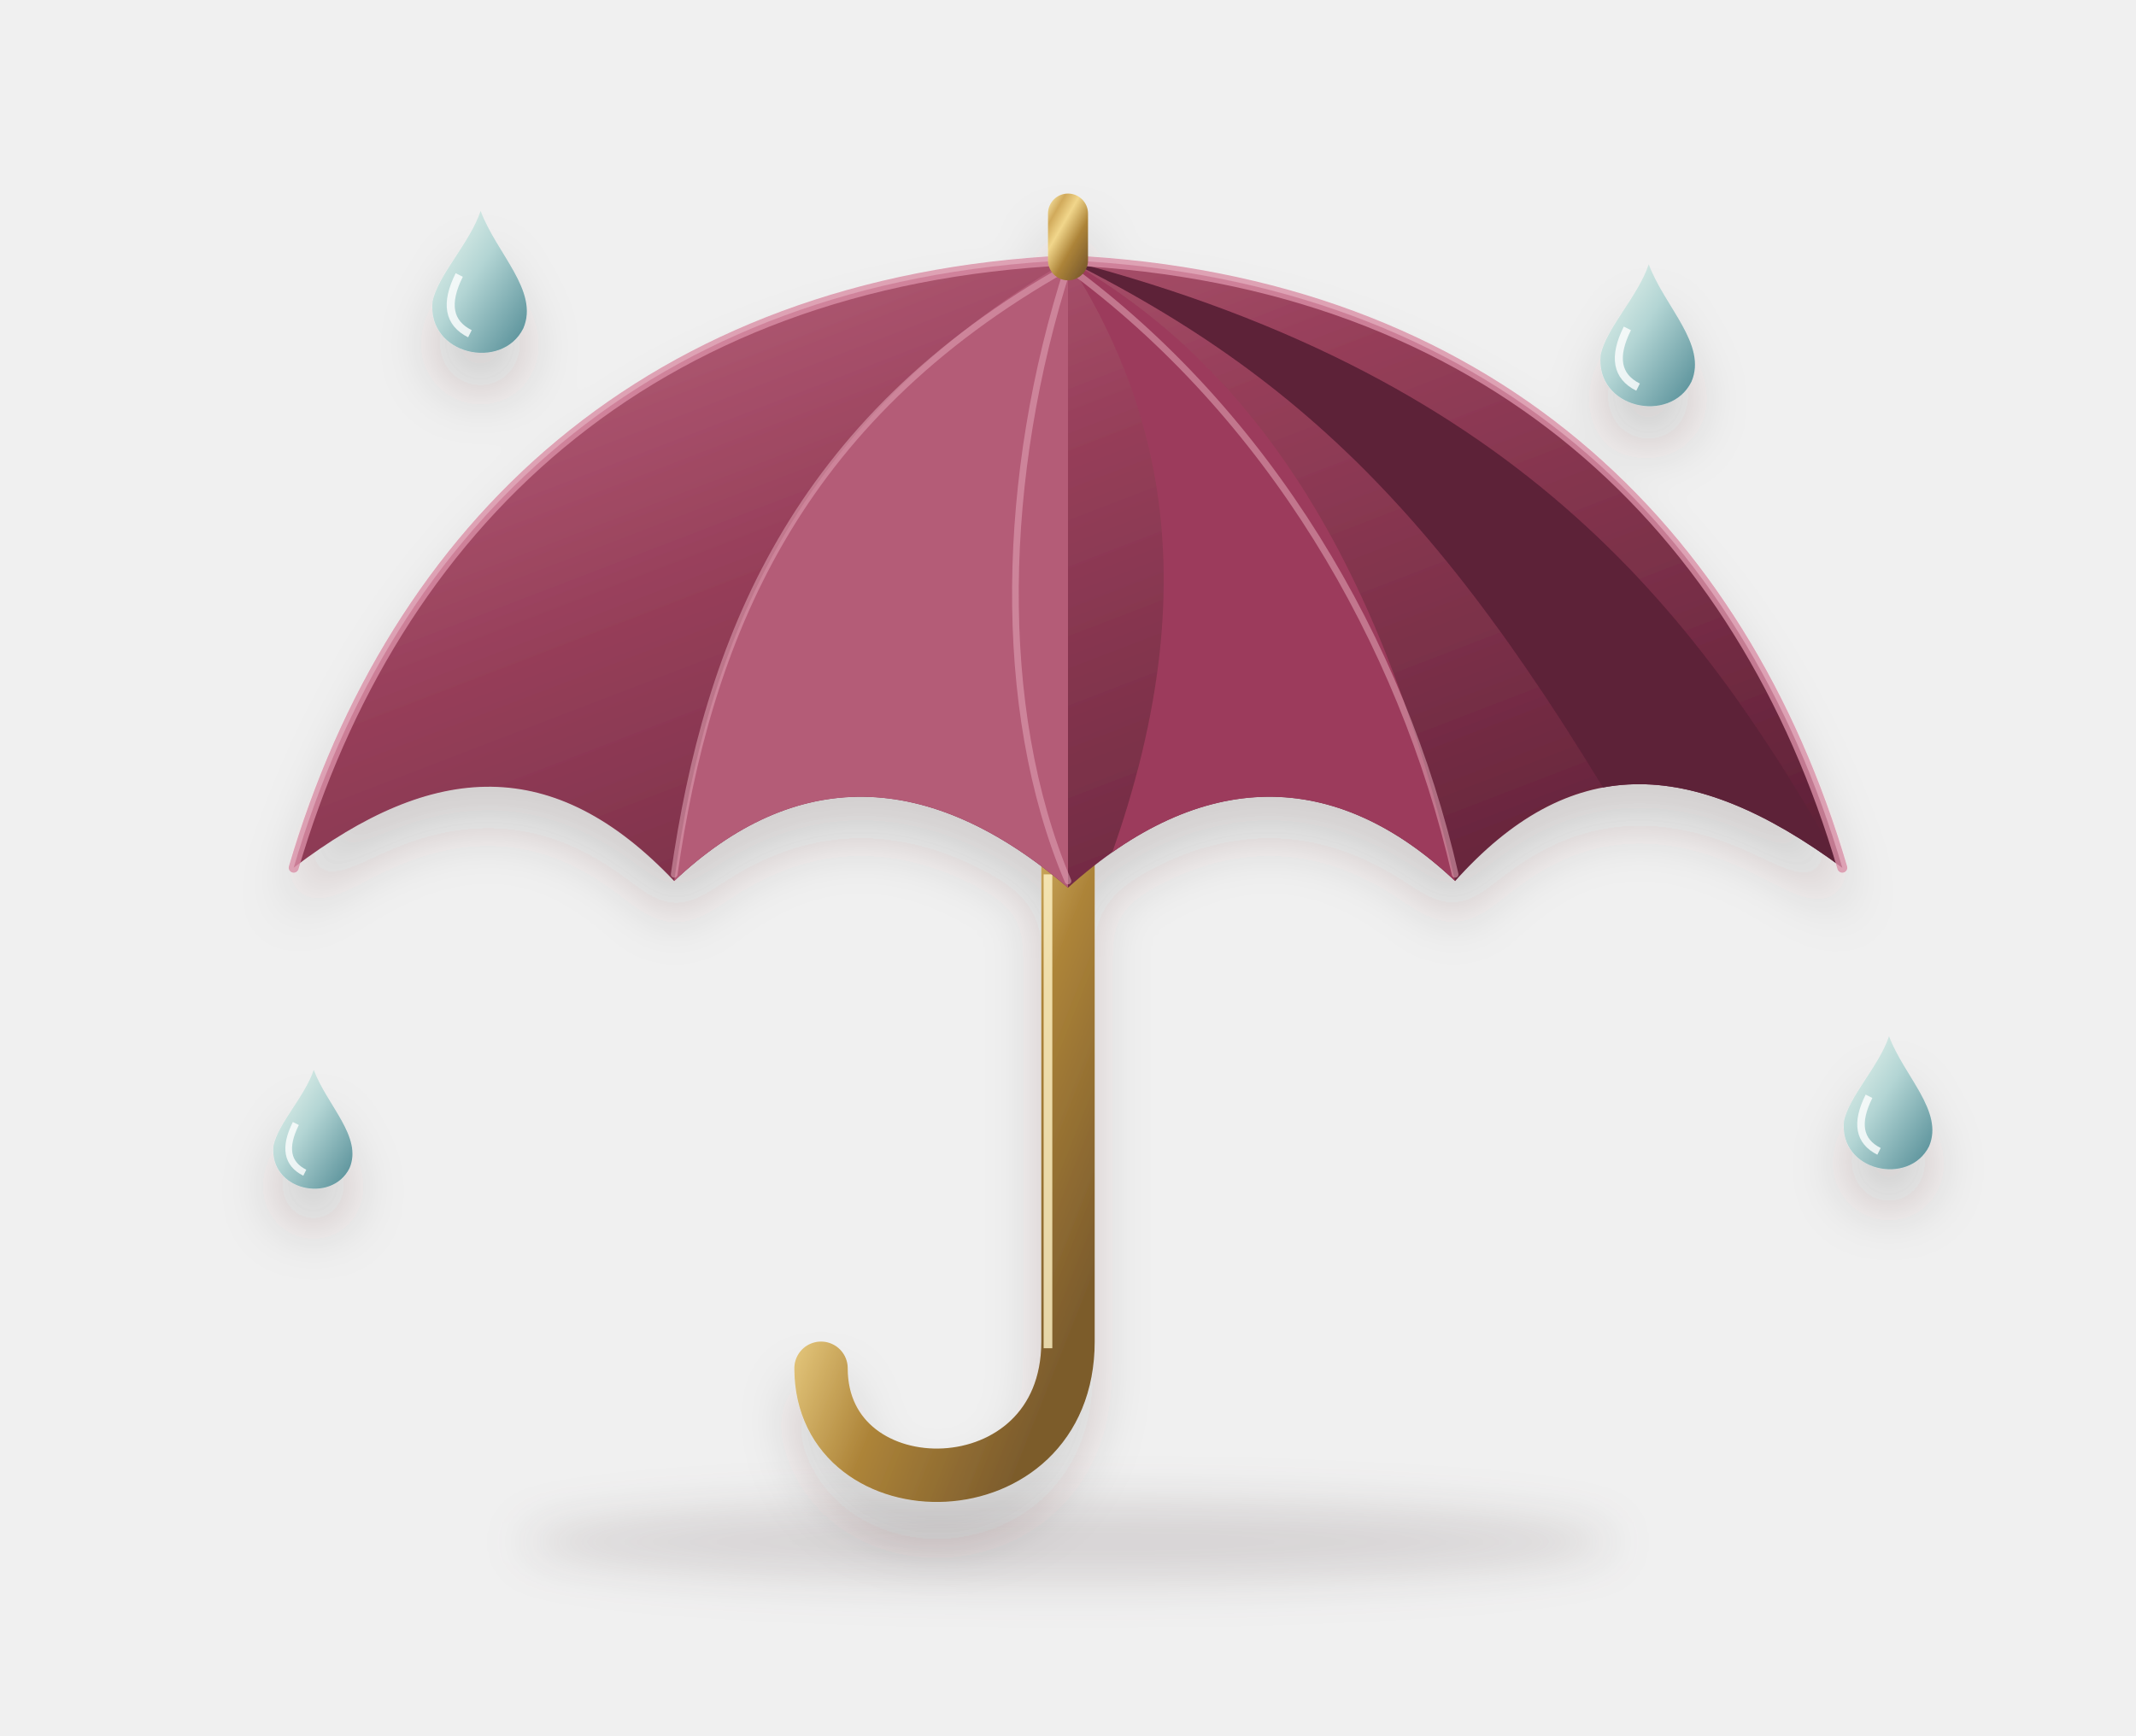
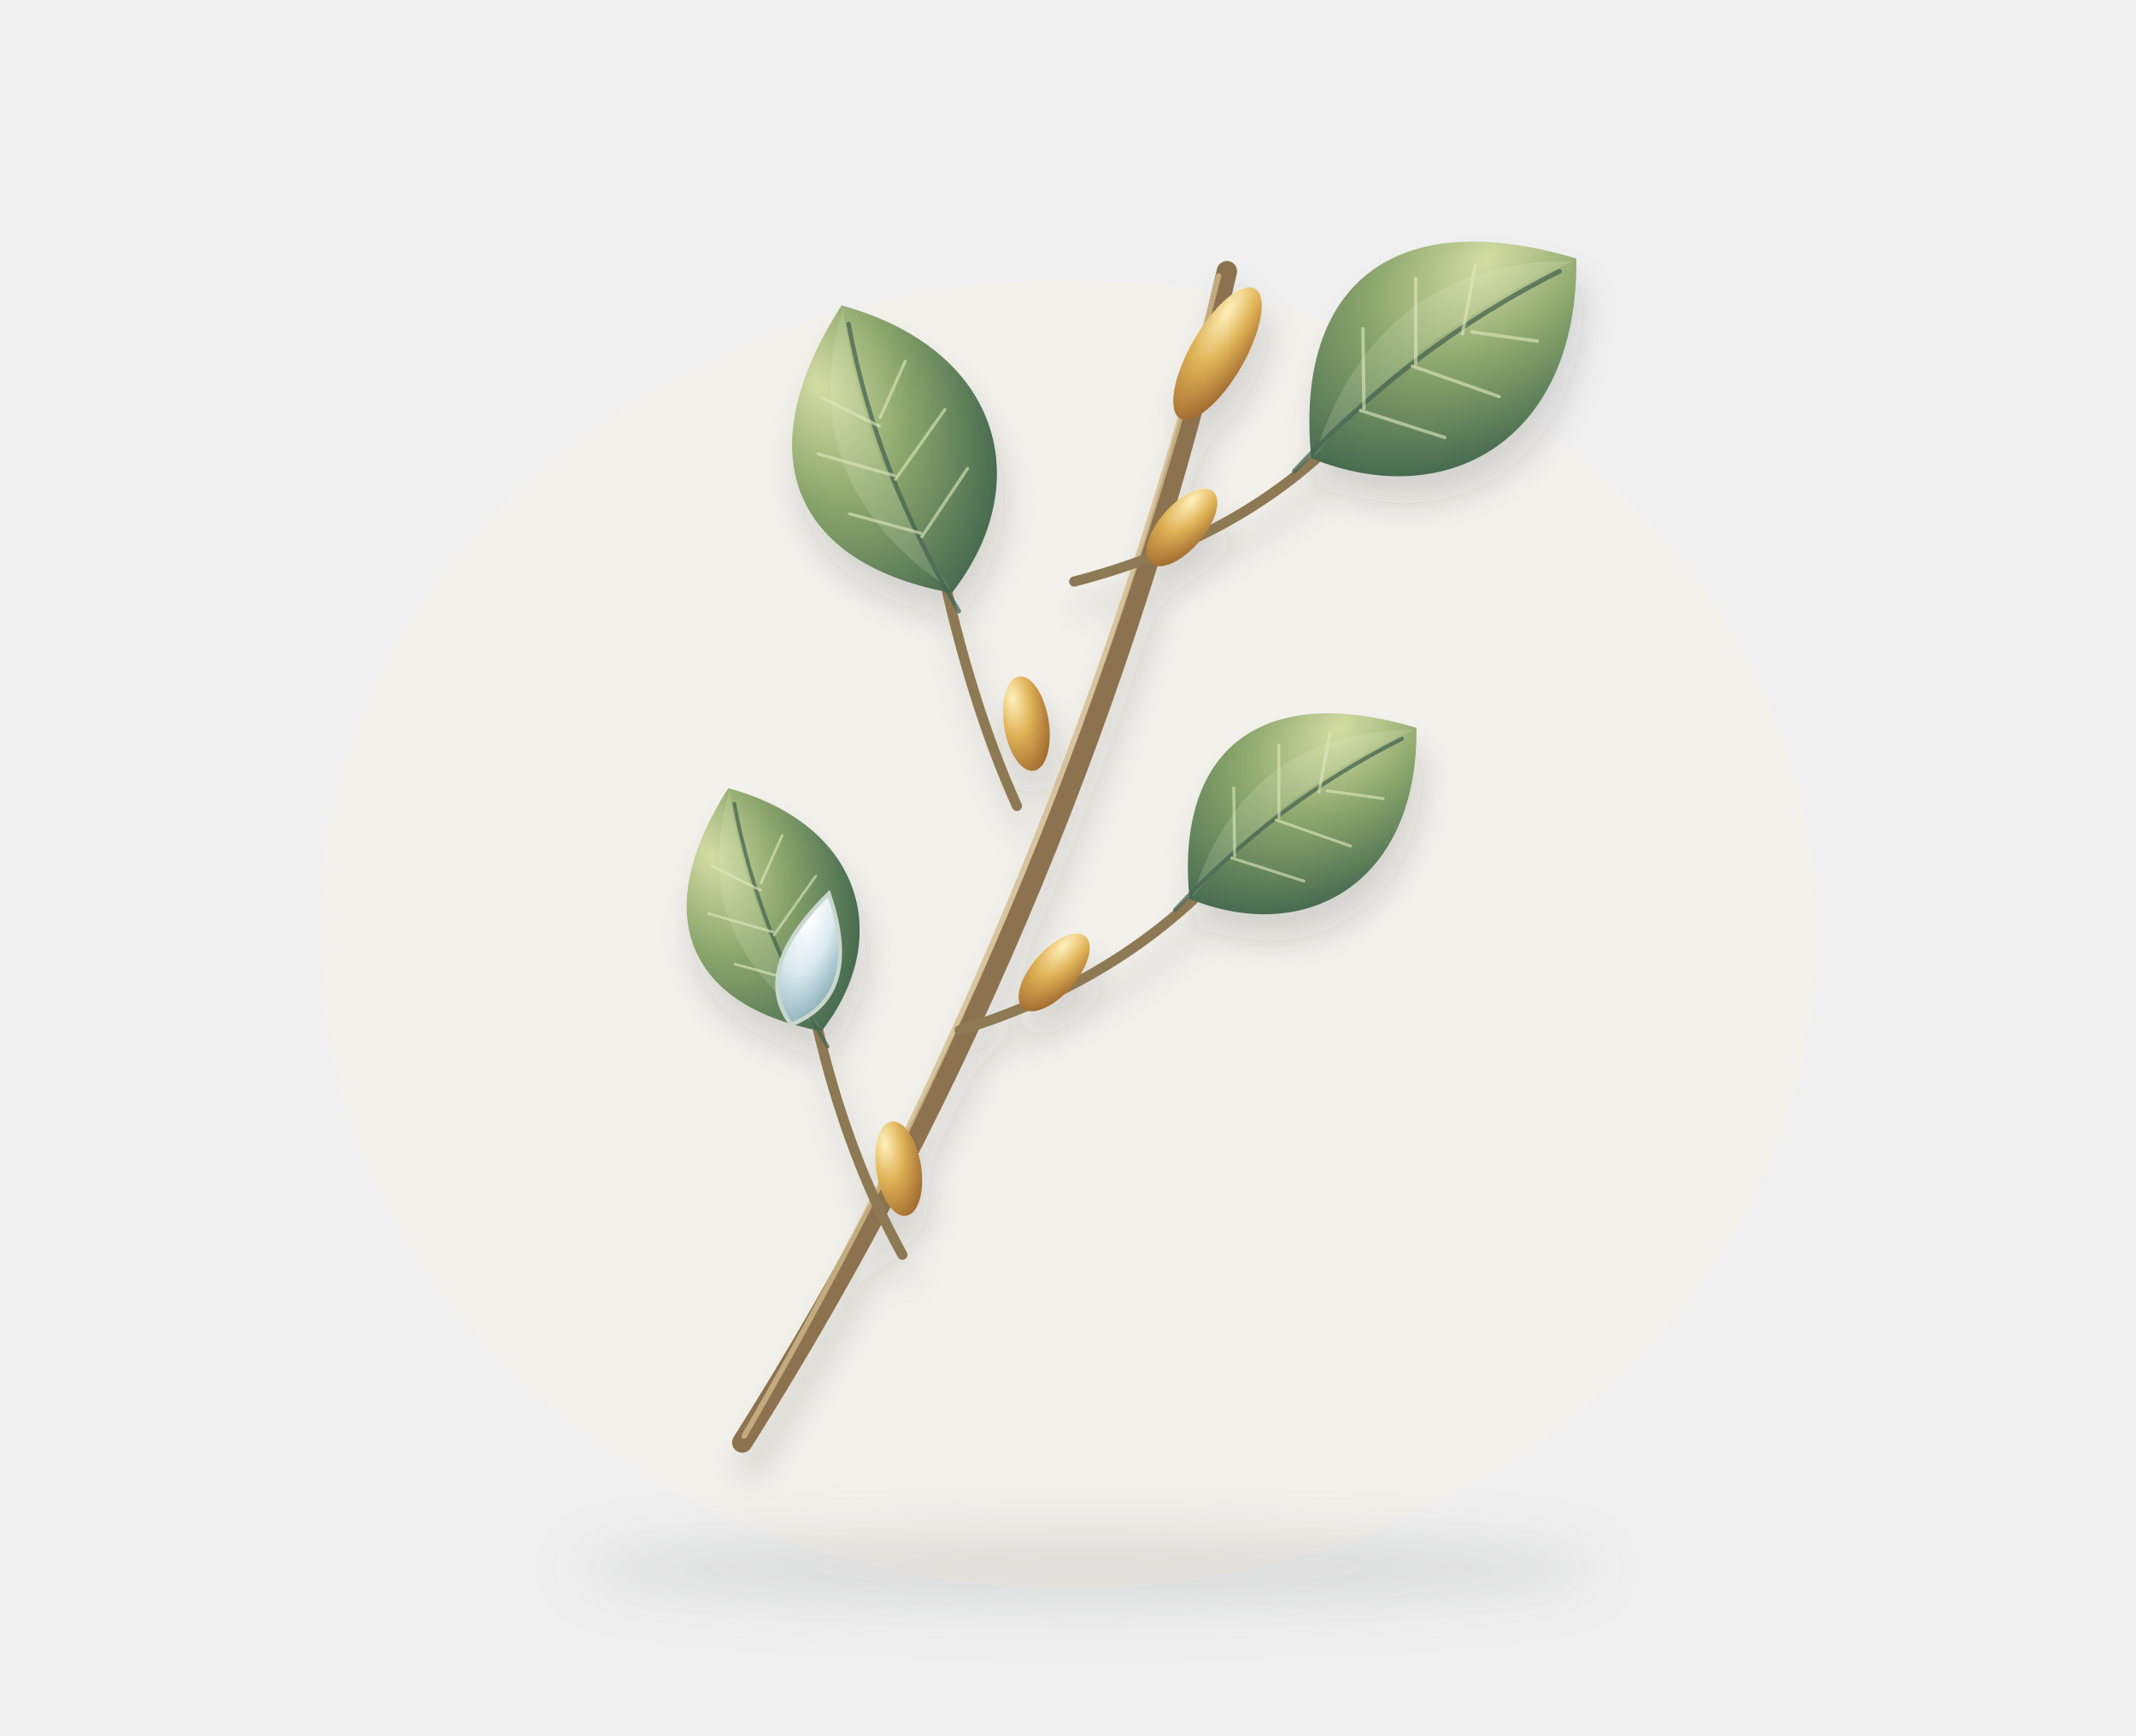
<svg xmlns="http://www.w3.org/2000/svg" viewBox="0 0 320 260" role="img" aria-labelledby="kv-month-4-title kv-month-4-description">
  <defs>
    <linearGradient id="kv-month-4-paper" x1="0" y1="0" x2=".85" y2="1">
      <stop stop-color="#fffaf0" />
      <stop offset=".57" stop-color="#eee5d4" />
      <stop offset="1" stop-color="#b7ae9c" />
    </linearGradient>
    <linearGradient id="kv-month-4-wine" x1="0" y1="0" x2=".95" y2="1">
      <stop stop-color="#bf6a83" />
      <stop offset=".4" stop-color="#973f5a" />
      <stop offset="1" stop-color="#5d2036" />
    </linearGradient>
    <linearGradient id="kv-month-4-teal" x1="0" y1="0" x2="1" y2="1">
      <stop stop-color="#8ec5b8" />
      <stop offset=".48" stop-color="#488c80" />
      <stop offset="1" stop-color="#24574f" />
    </linearGradient>
    <linearGradient id="kv-month-4-gold" x1="0" y1="0" x2=".8" y2="1">
      <stop stop-color="#fff2b7" />
      <stop offset=".22" stop-color="#d1aa5b" />
      <stop offset=".4" stop-color="#f1d68b" />
      <stop offset=".67" stop-color="#ad8439" />
      <stop offset="1" stop-color="#7b5b2c" />
    </linearGradient>
    <linearGradient id="kv-month-4-metal" x1="0" y1="0" x2="1" y2=".9">
      <stop stop-color="#fafdfb" />
      <stop offset=".2" stop-color="#c6d0d0" />
      <stop offset=".43" stop-color="#fbfcf3" />
      <stop offset=".6" stop-color="#9cabae" />
      <stop offset="1" stop-color="#4c636d" />
    </linearGradient>
    <linearGradient id="kv-month-4-ink" x1="0" y1="0" x2=".7" y2="1">
      <stop stop-color="#66747d" />
      <stop offset=".45" stop-color="#35424f" />
      <stop offset="1" stop-color="#17242f" />
    </linearGradient>
    <radialGradient id="kv-month-4-glass" cx="30%" cy="20%" r="85%">
      <stop stop-color="#fff" stop-opacity=".9" />
      <stop offset=".5" stop-color="#eaf5ed" stop-opacity=".3" />
      <stop offset="1" stop-color="#86a3ae" stop-opacity=".55" />
    </radialGradient>
    <filter id="kv-month-4-shadow" x="-35%" y="-35%" width="180%" height="190%">
      <feDropShadow dx="0" dy="6" stdDeviation="4" flood-color="#35262d" flood-opacity=".17" />
    </filter>
    <filter id="kv-month-4-soft" x="-50%" y="-100%" width="200%" height="300%">
      <feGaussianBlur stdDeviation="3.5" />
    </filter>
  </defs>
  <defs>
-     <linearGradient id="kv-month-4-rain" x1="0" y1="0" x2="1" y2="1">
-       <stop stop-color="#eff9f1" />
-       <stop offset=".45" stop-color="#b3d5d4" />
-       <stop offset="1" stop-color="#508a94" />
+     <radialGradient id="kv-month-4-m-green" cx="28%" cy="22%" r="85%">
+       <stop stop-color="#b1c6a0" />
+       <stop offset=".47" stop-color="#62866b" />
+       <stop offset="1" stop-color="#244c43" />
+     </radialGradient>
+     <radialGradient id="kv-month-4-m-leaf" cx="28%" cy="22%" r="85%">
+       <stop stop-color="#d4dca3" />
+       <stop offset=".47" stop-color="#8ba66c" />
+       <stop offset="1" stop-color="#43674e" />
+     </radialGradient>
+     <radialGradient id="kv-month-4-m-ice" cx="28%" cy="22%" r="85%">
+       <stop stop-color="#ffffff" />
+       <stop offset=".47" stop-color="#dbeaf0" />
+       <stop offset="1" stop-color="#8aafb9" />
+     </radialGradient>
+     <radialGradient id="kv-month-4-m-petal" cx="28%" cy="22%" r="85%">
+       <stop stop-color="#ffffff" />
+       <stop offset=".47" stop-color="#f4f3e7" />
+       <stop offset="1" stop-color="#c2d0c0" />
+     </radialGradient>
+     <radialGradient id="kv-month-4-m-wood" cx="28%" cy="22%" r="85%">
+       <stop stop-color="#dfb47d" />
+       <stop offset=".47" stop-color="#956b43" />
+       <stop offset="1" stop-color="#523a2d" />
+     </radialGradient>
+     <radialGradient id="kv-month-4-m-woodDark" cx="28%" cy="22%" r="85%">
+       <stop stop-color="#c49866" />
+       <stop offset=".47" stop-color="#7e583b" />
+       <stop offset="1" stop-color="#422e26" />
+     </radialGradient>
+     <radialGradient id="kv-month-4-m-purple" cx="28%" cy="22%" r="85%">
+       <stop stop-color="#e4d8e7" />
+       <stop offset=".47" stop-color="#ad8bb8" />
+       <stop offset="1" stop-color="#6a4f7e" />
+     </radialGradient>
+     <radialGradient id="kv-month-4-m-berry" cx="28%" cy="22%" r="85%">
+       <stop stop-color="#f7a3a0" />
+       <stop offset=".47" stop-color="#b13a51" />
+       <stop offset="1" stop-color="#67283b" />
+     </radialGradient>
+     <radialGradient id="kv-month-4-m-apple" cx="28%" cy="22%" r="85%">
+       <stop stop-color="#f0b89d" />
+       <stop offset=".47" stop-color="#b95855" />
+       <stop offset="1" stop-color="#762e43" />
+     </radialGradient>
+     <radialGradient id="kv-month-4-m-gold" cx="28%" cy="22%" r="85%">
+       <stop stop-color="#fae4a3" />
+       <stop offset=".47" stop-color="#c8a463" />
+       <stop offset="1" stop-color="#80603f" />
+     </radialGradient>
+     <radialGradient id="kv-month-4-m-copper" cx="28%" cy="22%" r="85%">
+       <stop stop-color="#efbf82" />
+       <stop offset=".47" stop-color="#ce8251" />
+       <stop offset="1" stop-color="#854b3c" />
+     </radialGradient>
+     <radialGradient id="kv-month-4-m-amber" cx="28%" cy="22%" r="85%">
+       <stop stop-color="#fff1bb" />
+       <stop offset=".47" stop-color="#dfb256" />
+       <stop offset="1" stop-color="#a16c31" />
+     </radialGradient>
+     <radialGradient id="kv-month-4-m-wax" cx="28%" cy="22%" r="85%">
+       <stop stop-color="#fffdf0" />
+       <stop offset=".47" stop-color="#ece4cd" />
+       <stop offset="1" stop-color="#c6bc9f" />
+     </radialGradient>
+     <radialGradient id="kv-month-4-m-pearl" cx="28%" cy="22%" r="85%">
+       <stop stop-color="#ffffff" />
+       <stop offset=".47" stop-color="#ede6dc" />
+       <stop offset="1" stop-color="#b1aaa3" />
+     </radialGradient>
+     <linearGradient id="kv-month-4-m-glass" x1="0" x2="1">
+       <stop stop-color="#d9e4df" stop-opacity=".8" />
+       <stop offset=".12" stop-color="#fff" stop-opacity=".72" />
+       <stop offset=".4" stop-color="#e3ebe3" stop-opacity=".1" />
+       <stop offset=".82" stop-color="#baccc6" stop-opacity=".38" />
+       <stop offset="1" stop-color="#718e88" stop-opacity=".48" />
    </linearGradient>
-     <clipPath id="kv-month-4-canopy">
-       <path d="M44 130C59 79 97 42 160 39 223 42 261 79 276 130 253 113 235 113 218 132 200 115 180 115 160 133 139 115 119 115 101 132 83 113 65 114 44 130Z" />
-     </clipPath>
+     <linearGradient id="kv-month-4-m-ribbon" x1="0" y1="0" x2="1" y2="1">
+       <stop stop-color="#b95f70" />
+       <stop offset=".43" stop-color="#853a50" />
+       <stop offset=".72" stop-color="#9d425a" />
+       <stop offset="1" stop-color="#60283d" />
+     </linearGradient>
+     <radialGradient id="kv-month-4-m-flame" cx="40%" cy="70%">
+       <stop stop-color="#fffce2" />
+       <stop offset=".42" stop-color="#ffe1a2" />
+       <stop offset=".8" stop-color="#e6ab5c" />
+       <stop offset="1" stop-color="#c47c48" />
+     </radialGradient>
+     <filter id="kv-month-4-m-shadow" x="-40%" y="-40%" width="180%" height="195%">
+       <feDropShadow dx="1" dy="4" stdDeviation="2.4" flood-color="#2b3330" flood-opacity=".16" />
+     </filter>
+     <filter id="kv-month-4-m-blur" x="-50%" y="-150%" width="200%" height="400%">
+       <feGaussianBlur stdDeviation="4" />
+     </filter>
  </defs>
-   <ellipse cx="160" cy="231" rx="82" ry="6" fill="#473039" opacity=".15" filter="url(#kv-month-4-soft)" />
-   <g filter="url(#kv-month-4-shadow)">
-     <path d="M160 105V201C160 227 123 227 123 205" fill="none" stroke="url(#kv-month-4-gold)" stroke-width="8" stroke-linecap="round" />
-     <path d="M157 131V202" stroke="#fff4c7" stroke-width="1.3" opacity=".8" />
-     <path d="M44 130C59 79 97 42 160 39 223 42 261 79 276 130 253 113 235 113 218 132 200 115 180 115 160 133 139 115 119 115 101 132 83 113 65 114 44 130Z" fill="url(#kv-month-4-wine)" />
-     <g clip-path="url(#kv-month-4-canopy)">
-       <path d="M160 39C119 63 106 96 101 132L160 145Z" fill="#b45b77" />
-       <path d="M160 39C176 64 182 96 160 144L218 132C207 84 188 55 160 39Z" fill="#9c3b5b" />
-       <path d="M160 39C229 57 255 93 276 130L254 142C222 84 200 59 160 39Z" fill="#5d2038" />
-     </g>
-     <path d="M44 130C59 79 97 42 160 39 223 42 261 79 276 130" fill="none" stroke="#d98fa6" stroke-width="1.5" stroke-linecap="round" stroke-linejoin="round" opacity="0.8" />
-     <path d="M160 40C119 63 106 96 101 131M160 40C150 71 149 106 160 132M160 40C190 62 210 96 218 131" fill="none" stroke="#e2a5b7" stroke-width="1" stroke-linecap="round" stroke-linejoin="round" opacity="0.55" />
-     <rect x="157" y="29" width="6" height="13" rx="3" fill="url(#kv-month-4-gold)" />
-     <g transform="translate(72 42) scale(0.8)">
-       <path d="M0-13C3-5 11 2 8 9 4 17-10 14-9 4-8-1-2-7 0-13Z" fill="url(#kv-month-4-rain)" />
-       <path d="M-4-1Q-8 7-2 10" stroke="#ffffff" stroke-width="1.5" fill="none" opacity=".8" />
-     </g>
-     <g transform="translate(247 50) scale(0.8)">
-       <path d="M0-13C3-5 11 2 8 9 4 17-10 14-9 4-8-1-2-7 0-13Z" fill="url(#kv-month-4-rain)" />
-       <path d="M-4-1Q-8 7-2 10" stroke="#ffffff" stroke-width="1.5" fill="none" opacity=".8" />
-     </g>
-     <g transform="translate(283 165) scale(0.75)">
-       <path d="M0-13C3-5 11 2 8 9 4 17-10 14-9 4-8-1-2-7 0-13Z" fill="url(#kv-month-4-rain)" />
-       <path d="M-4-1Q-8 7-2 10" stroke="#ffffff" stroke-width="1.5" fill="none" opacity=".8" />
-     </g>
-     <g transform="translate(47 169) scale(0.67)">
-       <path d="M0-13C3-5 11 2 8 9 4 17-10 14-9 4-8-1-2-7 0-13Z" fill="url(#kv-month-4-rain)" />
-       <path d="M-4-1Q-8 7-2 10" stroke="#ffffff" stroke-width="1.5" fill="none" opacity=".8" />
+   <ellipse cx="160" cy="140" rx="112" ry="98" fill="#f6f2e7" opacity=".46" />
+   <ellipse cx="163" cy="235" rx="77" ry="6" fill="#445049" opacity=".12" filter="url(#kv-month-4-m-blur)" />
+   <g data-month-composition="2027-4" filter="url(#kv-month-4-m-shadow)">
+     <g transform="translate(155 130) rotate(16) scale(1.02)">
+       <path d="M-18 93Q8 4 3-92" fill="none" stroke="#8d7250" stroke-width="3" opacity="1" stroke-linecap="round" stroke-linejoin="round" />
+       <path d="M-18 92Q5 1 2-91" fill="none" stroke="#d1b98b" stroke-width="0.8" opacity="0.8" stroke-linecap="round" stroke-linejoin="round" />
+       <path d="M-3 60Q-16 47 -26 28" fill="none" stroke="#8d7952" stroke-width="1.5" opacity="1" stroke-linecap="round" stroke-linejoin="round" />
+       <g transform="translate(-27 27) rotate(-37) scale(0.49)">
+         <path d="M0 12C-33-8-38-38 0-66C34-41 30-6 0 12Z" fill="url(#kv-month-4-m-leaf)" />
+         <path d="M0 11C-17-13-20-39 0-65C-7-36-5-12 0 11Z" fill="#f5f7db" opacity=".16" />
+         <path d="M0 17Q-7-23 0-61" fill="none" stroke="#466453" stroke-width="1.1" opacity="0.75" stroke-linecap="round" stroke-linejoin="round" />
+         <path d="M-2-5-17-16m14-5-16-12m17-1-11-12M-2-4 15-16M-3-20 15-32M-1-36 10-47" fill="none" stroke="#dee7bc" stroke-width="0.8" opacity="0.62" stroke-linecap="round" stroke-linejoin="round" />
+       </g>
+       <ellipse cx="-7" cy="48" rx="3.3" ry="7" fill="url(#kv-month-4-m-amber)" transform="rotate(-25 -7 48)" />
+       <path d="M-4 26Q16 13 26 -6" fill="none" stroke="#8d7952" stroke-width="1.5" opacity="1" stroke-linecap="round" stroke-linejoin="round" />
+       <g transform="translate(27 -7) rotate(37) scale(0.535)">
+         <path d="M0 12C-33-8-38-38 0-66C34-41 30-6 0 12Z" fill="url(#kv-month-4-m-leaf)" />
+         <path d="M0 11C-17-13-20-39 0-65C-7-36-5-12 0 11Z" fill="#f5f7db" opacity=".16" />
+         <path d="M0 17Q-7-23 0-61" fill="none" stroke="#466453" stroke-width="1.1" opacity="0.75" stroke-linecap="round" stroke-linejoin="round" />
+         <path d="M-2-5-17-16m14-5-16-12m17-1-11-12M-2-4 15-16M-3-20 15-32M-1-36 10-47" fill="none" stroke="#dee7bc" stroke-width="0.8" opacity="0.62" stroke-linecap="round" stroke-linejoin="round" />
+       </g>
+       <ellipse cx="7" cy="14" rx="3.3" ry="7" fill="url(#kv-month-4-m-amber)" transform="rotate(25 7 14)" />
+       <path d="M-5 -8Q-16 -21 -26 -40" fill="none" stroke="#8d7952" stroke-width="1.5" opacity="1" stroke-linecap="round" stroke-linejoin="round" />
+       <g transform="translate(-27 -41) rotate(-37) scale(0.58)">
+         <path d="M0 12C-33-8-38-38 0-66C34-41 30-6 0 12Z" fill="url(#kv-month-4-m-leaf)" />
+         <path d="M0 11C-17-13-20-39 0-65C-7-36-5-12 0 11Z" fill="#f5f7db" opacity=".16" />
+         <path d="M0 17Q-7-23 0-61" fill="none" stroke="#466453" stroke-width="1.1" opacity="0.75" stroke-linecap="round" stroke-linejoin="round" />
+         <path d="M-2-5-17-16m14-5-16-12m17-1-11-12M-2-4 15-16M-3-20 15-32M-1-36 10-47" fill="none" stroke="#dee7bc" stroke-width="0.8" opacity="0.62" stroke-linecap="round" stroke-linejoin="round" />
+       </g>
+       <ellipse cx="-7" cy="-20" rx="3.3" ry="7" fill="url(#kv-month-4-m-amber)" transform="rotate(-25 -7 -20)" />
+       <path d="M-6 -42Q16 -55 26 -74" fill="none" stroke="#8d7952" stroke-width="1.5" opacity="1" stroke-linecap="round" stroke-linejoin="round" />
+       <g transform="translate(27 -75) rotate(37) scale(0.625)">
+         <path d="M0 12C-33-8-38-38 0-66C34-41 30-6 0 12Z" fill="url(#kv-month-4-m-leaf)" />
+         <path d="M0 11C-17-13-20-39 0-65C-7-36-5-12 0 11Z" fill="#f5f7db" opacity=".16" />
+         <path d="M0 17Q-7-23 0-61" fill="none" stroke="#466453" stroke-width="1.1" opacity="0.75" stroke-linecap="round" stroke-linejoin="round" />
+         <path d="M-2-5-17-16m14-5-16-12m17-1-11-12M-2-4 15-16M-3-20 15-32M-1-36 10-47" fill="none" stroke="#dee7bc" stroke-width="0.8" opacity="0.62" stroke-linecap="round" stroke-linejoin="round" />
+       </g>
+       <ellipse cx="7" cy="-54" rx="3.3" ry="7" fill="url(#kv-month-4-m-amber)" transform="rotate(25 7 -54)" />
+       <ellipse cx="5" cy="-80" rx="4" ry="11" fill="url(#kv-month-4-m-amber)" transform="rotate(14 5 -80)" />
+       <path d="M-28 12Q-36 26-28 32Q-19 25-28 12Z" fill="url(#kv-month-4-m-ice)" stroke="#c9d7ce" stroke-width=".6" />
    </g>
  </g>
</svg>
